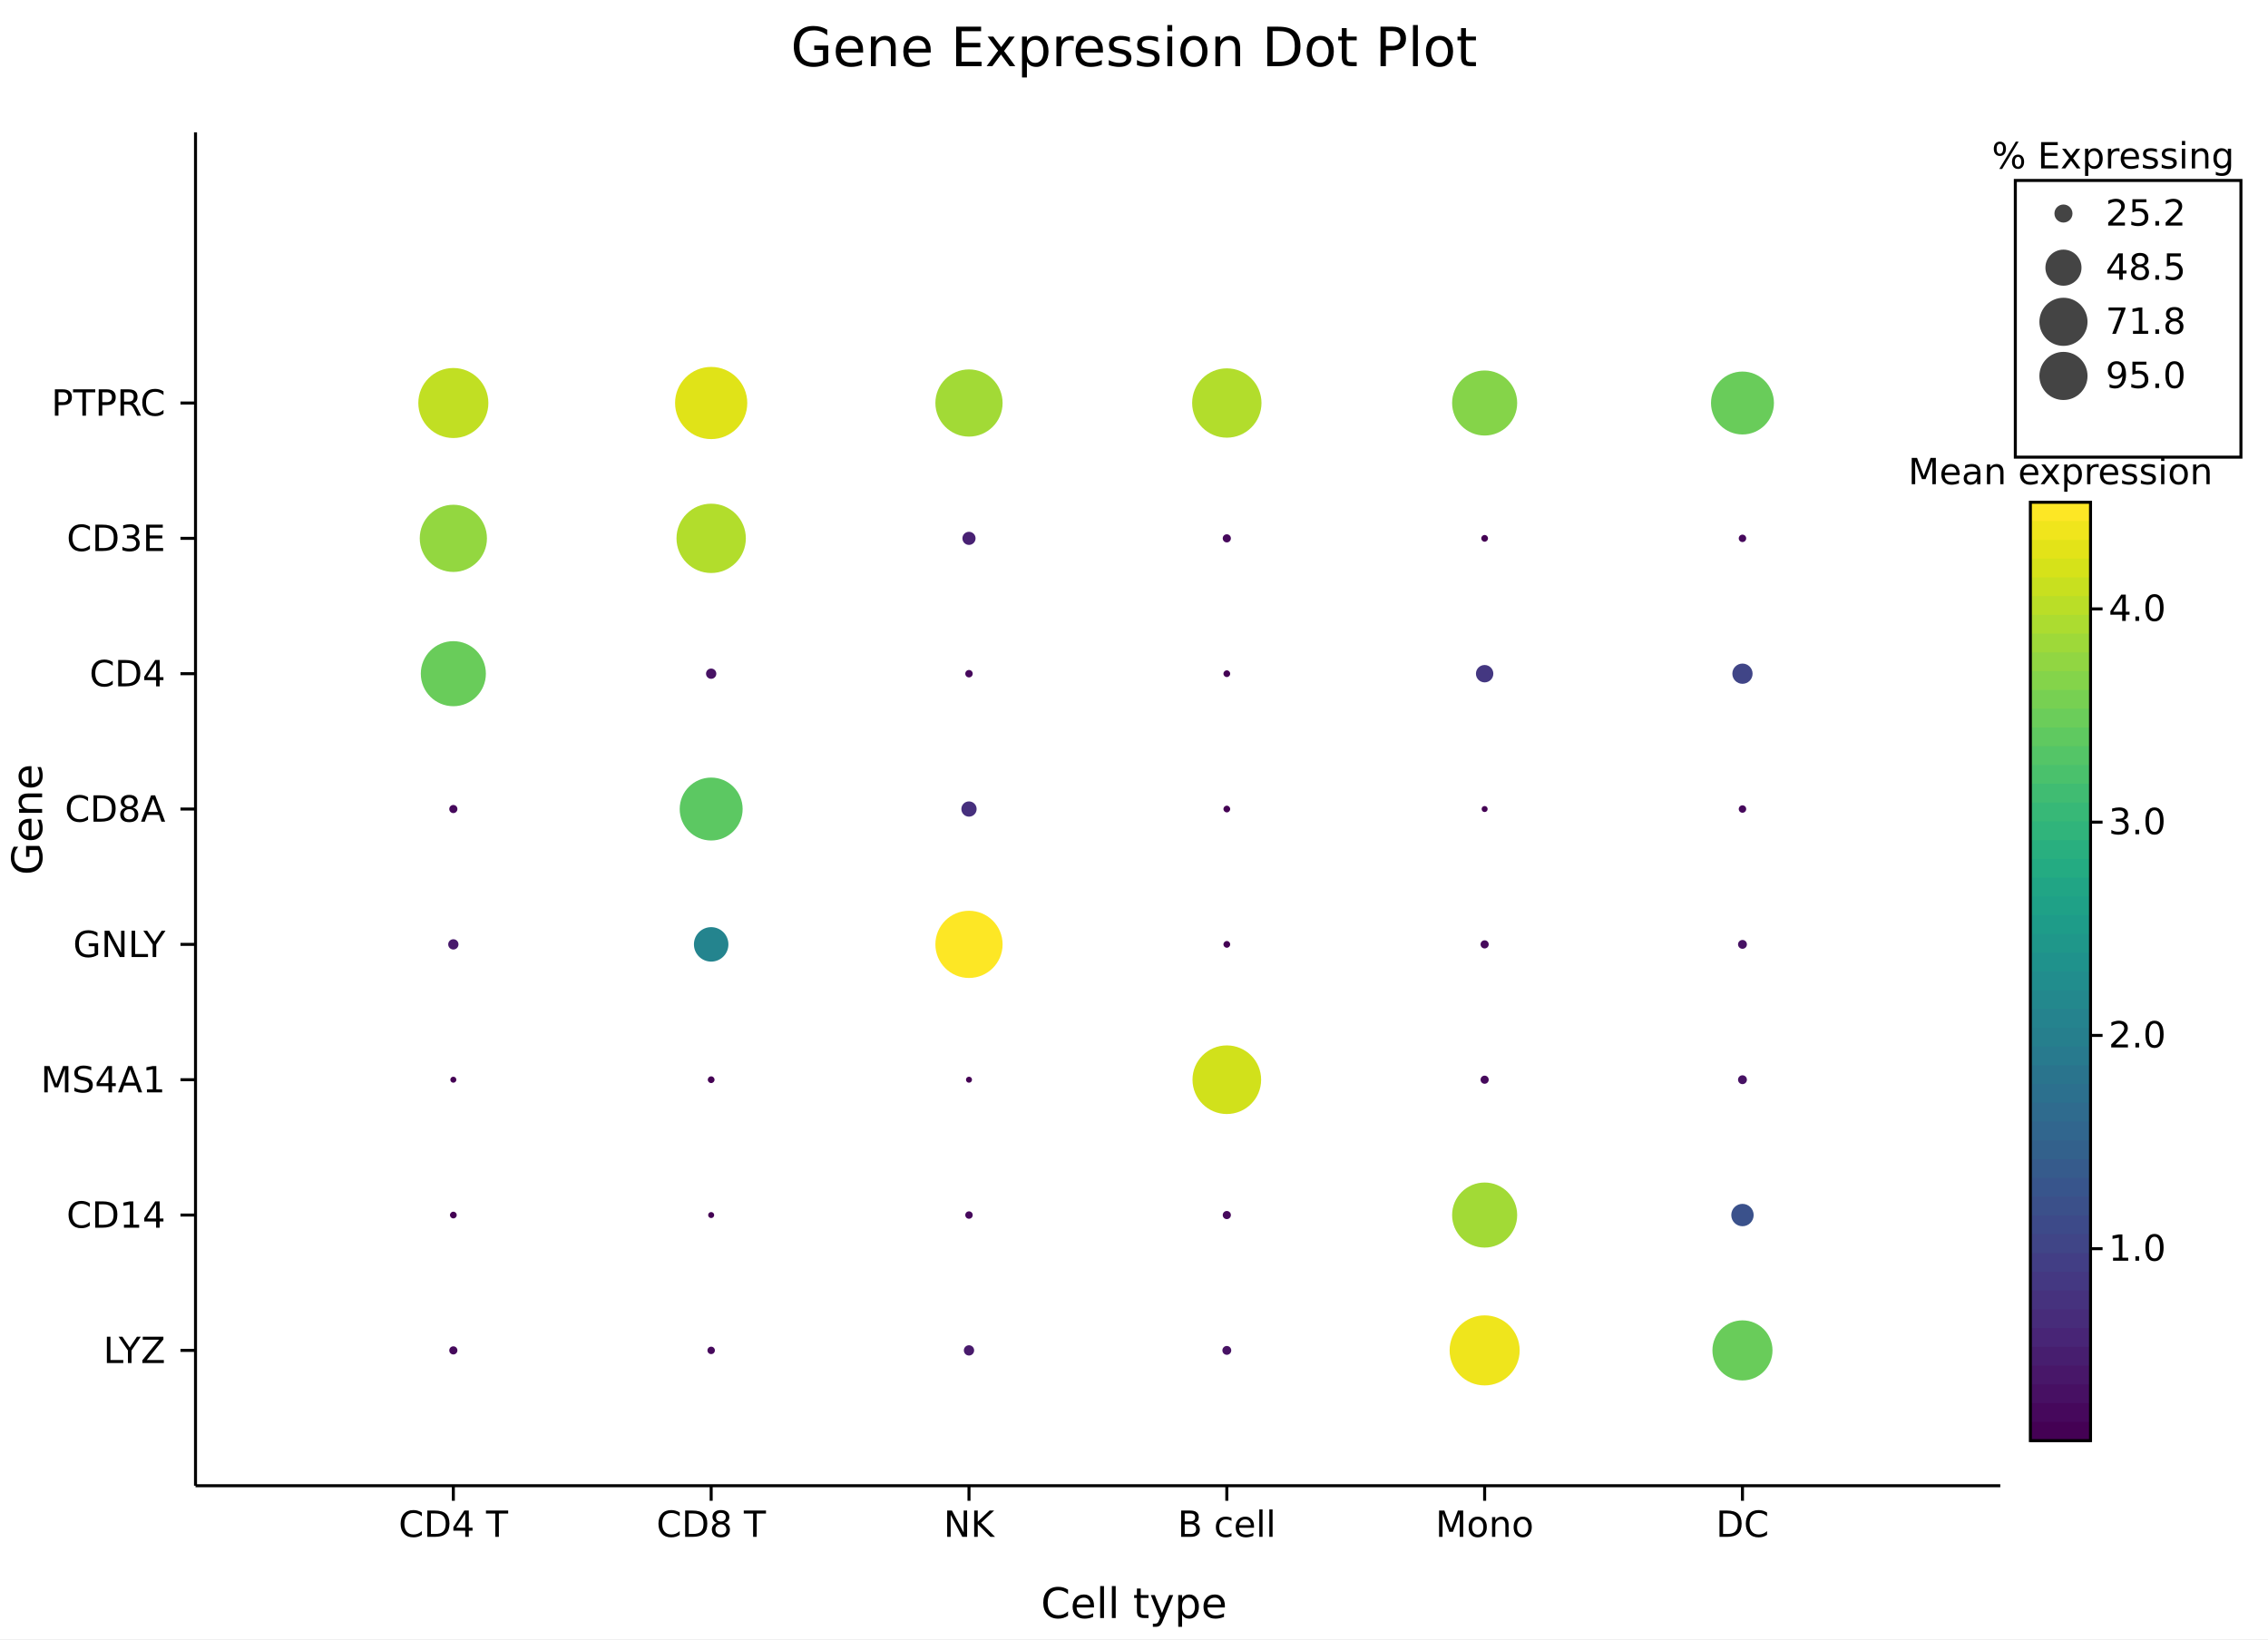
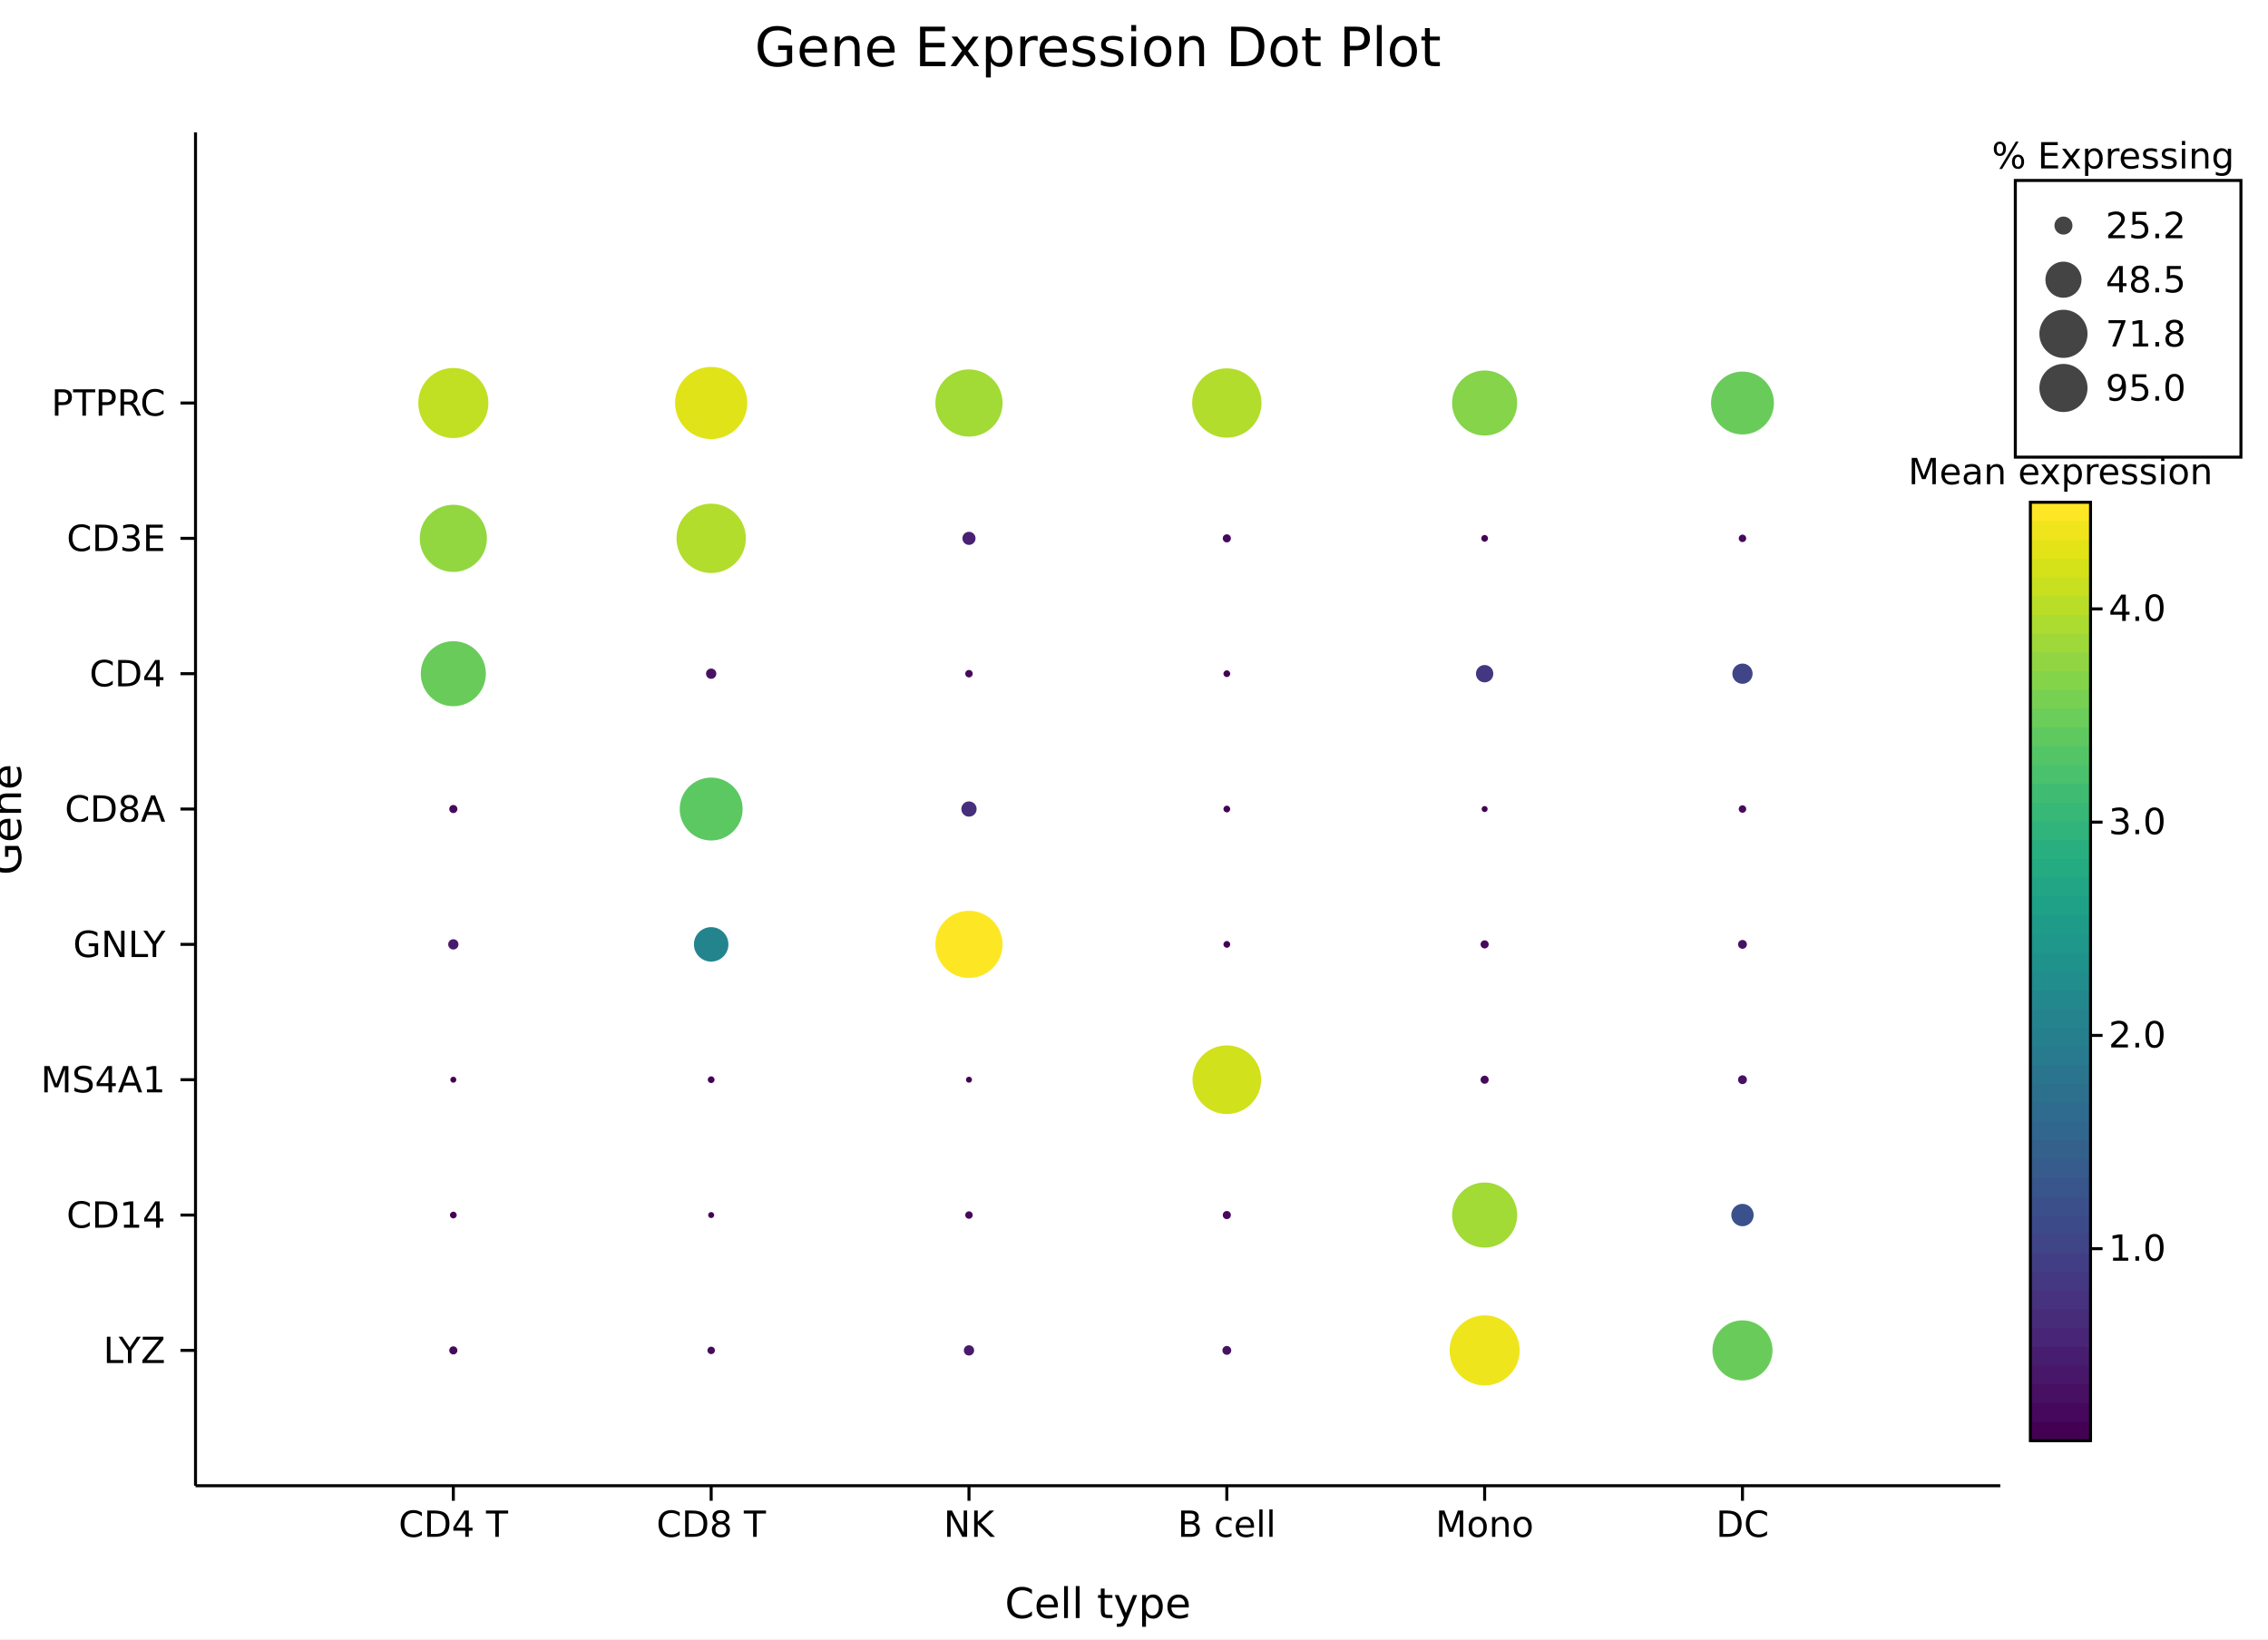
<svg xmlns="http://www.w3.org/2000/svg" width="754" height="545" font-family="DejaVu Sans, Liberation Sans, Arial, sans-serif" fill="black">
  <rect width="100%" height="100%" fill="white" />
-   <line x1="65" y1="494" x2="665" y2="494" stroke="black" stroke-width="1" />
-   <line x1="65" y1="44" x2="65" y2="494" stroke="black" stroke-width="1" />
+   <line x1="65" y1="494" x2="665" y2="494" stroke="#000000" stroke-width="1" />
+   <line x1="65" y1="44" x2="65" y2="494" stroke="#000000" stroke-width="1" />
  <text x="55" y="453.2" font-size="12" text-anchor="end">LYZ</text>
-   <line x1="60" y1="449" x2="65" y2="449" stroke="black" stroke-width="1" />
+   <line x1="60" y1="449" x2="65" y2="449" stroke="#000000" stroke-width="1" />
  <text x="55" y="408.2" font-size="12" text-anchor="end">CD14</text>
-   <line x1="60" y1="404" x2="65" y2="404" stroke="black" stroke-width="1" />
+   <line x1="60" y1="404" x2="65" y2="404" stroke="#000000" stroke-width="1" />
  <text x="55" y="363.2" font-size="12" text-anchor="end">MS4A1</text>
-   <line x1="60" y1="359" x2="65" y2="359" stroke="black" stroke-width="1" />
+   <line x1="60" y1="359" x2="65" y2="359" stroke="#000000" stroke-width="1" />
  <text x="55" y="318.2" font-size="12" text-anchor="end">GNLY</text>
-   <line x1="60" y1="314" x2="65" y2="314" stroke="black" stroke-width="1" />
+   <line x1="60" y1="314" x2="65" y2="314" stroke="#000000" stroke-width="1" />
  <text x="55" y="273.2" font-size="12" text-anchor="end">CD8A</text>
-   <line x1="60" y1="269" x2="65" y2="269" stroke="black" stroke-width="1" />
+   <line x1="60" y1="269" x2="65" y2="269" stroke="#000000" stroke-width="1" />
  <text x="55" y="228.2" font-size="12" text-anchor="end">CD4</text>
-   <line x1="60" y1="224" x2="65" y2="224" stroke="black" stroke-width="1" />
+   <line x1="60" y1="224" x2="65" y2="224" stroke="#000000" stroke-width="1" />
  <text x="55" y="183.2" font-size="12" text-anchor="end">CD3E</text>
-   <line x1="60" y1="179" x2="65" y2="179" stroke="black" stroke-width="1" />
+   <line x1="60" y1="179" x2="65" y2="179" stroke="#000000" stroke-width="1" />
  <text x="55" y="138.2" font-size="12" text-anchor="end">PTPRC</text>
-   <line x1="60" y1="134" x2="65" y2="134" stroke="black" stroke-width="1" />
-   <text x="150.714" y="511" font-size="12" text-anchor="middle">CD4 T</text>
-   <line x1="150.714" y1="494" x2="150.714" y2="499" stroke="black" stroke-width="1" />
-   <text x="236.429" y="511" font-size="12" text-anchor="middle">CD8 T</text>
-   <line x1="236.429" y1="494" x2="236.429" y2="499" stroke="black" stroke-width="1" />
-   <text x="322.143" y="511" font-size="12" text-anchor="middle">NK</text>
-   <line x1="322.143" y1="494" x2="322.143" y2="499" stroke="black" stroke-width="1" />
-   <text x="407.857" y="511" font-size="12" text-anchor="middle">B cell</text>
-   <line x1="407.857" y1="494" x2="407.857" y2="499" stroke="black" stroke-width="1" />
-   <text x="493.571" y="511" font-size="12" text-anchor="middle">Mono</text>
-   <line x1="493.571" y1="494" x2="493.571" y2="499" stroke="black" stroke-width="1" />
-   <text x="579.286" y="511" font-size="12" text-anchor="middle">DC</text>
-   <line x1="579.286" y1="494" x2="579.286" y2="499" stroke="black" stroke-width="1" />
-   <text x="377" y="538" font-size="14" text-anchor="middle">Cell type</text>
-   <text x="14" y="272.5" font-size="14" text-anchor="middle" transform="rotate(-90,14,272.5)">Gene</text>
-   <text x="377" y="22" font-size="18" text-anchor="middle">Gene Expression Dot Plot</text>
-   <circle cx="150.714" cy="134" r="11.645" fill="rgb(193,223,35)" />
-   <circle cx="236.429" cy="134" r="12" fill="rgb(224,227,24)" />
-   <circle cx="322.143" cy="134" r="11.172" fill="rgb(162,218,54)" />
-   <circle cx="407.857" cy="134" r="11.527" fill="rgb(178,221,44)" />
-   <circle cx="493.571" cy="134" r="10.817" fill="rgb(133,212,73)" />
-   <circle cx="579.286" cy="134" r="10.462" fill="rgb(105,204,90)" />
-   <circle cx="150.714" cy="179" r="11.172" fill="rgb(147,215,64)" />
-   <circle cx="236.429" cy="179" r="11.527" fill="rgb(178,221,44)" />
-   <circle cx="322.143" cy="179" r="2.183" fill="rgb(72,33,115)" />
-   <circle cx="407.857" cy="179" r="1.355" fill="rgb(70,9,92)" />
-   <circle cx="493.571" cy="179" r="1.118" fill="rgb(68,1,84)" />
-   <circle cx="579.286" cy="179" r="1.237" fill="rgb(70,9,92)" />
-   <circle cx="150.714" cy="224" r="10.817" fill="rgb(105,204,90)" />
-   <circle cx="236.429" cy="224" r="1.71" fill="rgb(71,18,100)" />
-   <circle cx="322.143" cy="224" r="1.237" fill="rgb(70,9,92)" />
-   <circle cx="407.857" cy="224" r="1.118" fill="rgb(68,1,84)" />
-   <circle cx="493.571" cy="224" r="2.892" fill="rgb(68,55,129)" />
-   <circle cx="579.286" cy="224" r="3.366" fill="rgb(64,69,135)" />
-   <circle cx="150.714" cy="269" r="1.355" fill="rgb(70,9,92)" />
-   <circle cx="236.429" cy="269" r="10.462" fill="rgb(92,200,98)" />
-   <circle cx="322.143" cy="269" r="2.538" fill="rgb(70,47,125)" />
-   <circle cx="407.857" cy="269" r="1.118" fill="rgb(68,1,84)" />
-   <circle cx="493.571" cy="269" r="1" fill="rgb(68,1,84)" />
-   <circle cx="579.286" cy="269" r="1.237" fill="rgb(70,9,92)" />
-   <circle cx="150.714" cy="314" r="1.71" fill="rgb(72,26,108)" />
-   <circle cx="236.429" cy="314" r="5.731" fill="rgb(36,132,142)" />
-   <circle cx="322.143" cy="314" r="11.172" fill="rgb(253,231,37)" />
-   <circle cx="407.857" cy="314" r="1.118" fill="rgb(68,1,84)" />
-   <circle cx="493.571" cy="314" r="1.355" fill="rgb(70,9,92)" />
-   <circle cx="579.286" cy="314" r="1.473" fill="rgb(71,18,100)" />
-   <circle cx="150.714" cy="359" r="1" fill="rgb(68,1,84)" />
-   <circle cx="236.429" cy="359" r="1.118" fill="rgb(68,1,84)" />
-   <circle cx="322.143" cy="359" r="1" fill="rgb(68,1,84)" />
-   <circle cx="407.857" cy="359" r="11.409" fill="rgb(209,225,27)" />
-   <circle cx="493.571" cy="359" r="1.355" fill="rgb(70,9,92)" />
-   <circle cx="579.286" cy="359" r="1.473" fill="rgb(71,18,100)" />
-   <circle cx="150.714" cy="404" r="1.118" fill="rgb(68,1,84)" />
-   <circle cx="236.429" cy="404" r="1" fill="rgb(68,1,84)" />
-   <circle cx="322.143" cy="404" r="1.237" fill="rgb(70,9,92)" />
-   <circle cx="407.857" cy="404" r="1.355" fill="rgb(70,9,92)" />
-   <circle cx="493.571" cy="404" r="10.817" fill="rgb(162,218,54)" />
-   <circle cx="579.286" cy="404" r="3.72" fill="rgb(58,81,139)" />
-   <circle cx="150.714" cy="449" r="1.355" fill="rgb(70,9,92)" />
-   <circle cx="236.429" cy="449" r="1.237" fill="rgb(70,9,92)" />
-   <circle cx="322.143" cy="449" r="1.71" fill="rgb(72,26,108)" />
-   <circle cx="407.857" cy="449" r="1.473" fill="rgb(71,18,100)" />
-   <circle cx="493.571" cy="449" r="11.645" fill="rgb(239,229,28)" />
-   <circle cx="579.286" cy="449" r="9.989" fill="rgb(105,204,90)" />
-   <rect x="670" y="60" width="75" height="92" fill="white" />
-   <rect x="670" y="60" width="75" height="92" fill="none" stroke="black" stroke-width="1" />
+   <line x1="60" y1="134" x2="65" y2="134" stroke="#000000" stroke-width="1" />
+   <text x="150.71" y="511" font-size="12" text-anchor="middle">CD4 T</text>
+   <line x1="150.71" y1="494" x2="150.71" y2="499" stroke="#000000" stroke-width="1" />
+   <text x="236.43" y="511" font-size="12" text-anchor="middle">CD8 T</text>
+   <line x1="236.43" y1="494" x2="236.43" y2="499" stroke="#000000" stroke-width="1" />
+   <text x="322.14" y="511" font-size="12" text-anchor="middle">NK</text>
+   <line x1="322.14" y1="494" x2="322.14" y2="499" stroke="#000000" stroke-width="1" />
+   <text x="407.86" y="511" font-size="12" text-anchor="middle">B cell</text>
+   <line x1="407.86" y1="494" x2="407.86" y2="499" stroke="#000000" stroke-width="1" />
+   <text x="493.57" y="511" font-size="12" text-anchor="middle">Mono</text>
+   <line x1="493.57" y1="494" x2="493.57" y2="499" stroke="#000000" stroke-width="1" />
+   <text x="579.29" y="511" font-size="12" text-anchor="middle">DC</text>
+   <line x1="579.29" y1="494" x2="579.29" y2="499" stroke="#000000" stroke-width="1" />
+   <text x="365" y="538" font-size="14" text-anchor="middle">Cell type</text>
+   <text x="7" y="272.5" font-size="14" text-anchor="middle" transform="rotate(-90,7,272.5)">Gene</text>
+   <text x="365" y="22" font-size="18" text-anchor="middle">Gene Expression Dot Plot</text>
+   <circle cx="150.71" cy="134" r="11.65" fill="#c1df23" />
+   <circle cx="236.43" cy="134" r="12" fill="#e0e318" />
+   <circle cx="322.14" cy="134" r="11.17" fill="#a2da36" />
+   <circle cx="407.86" cy="134" r="11.53" fill="#b2dd2c" />
+   <circle cx="493.57" cy="134" r="10.82" fill="#85d449" />
+   <circle cx="579.29" cy="134" r="10.46" fill="#69cc5a" />
+   <circle cx="150.71" cy="179" r="11.17" fill="#93d740" />
+   <circle cx="236.43" cy="179" r="11.53" fill="#b2dd2c" />
+   <circle cx="322.14" cy="179" r="2.18" fill="#482173" />
+   <circle cx="407.86" cy="179" r="1.35" fill="#46095c" />
+   <circle cx="493.57" cy="179" r="1.12" fill="#440154" />
+   <circle cx="579.29" cy="179" r="1.24" fill="#46095c" />
+   <circle cx="150.71" cy="224" r="10.82" fill="#69cc5a" />
+   <circle cx="236.43" cy="224" r="1.71" fill="#471264" />
+   <circle cx="322.14" cy="224" r="1.24" fill="#46095c" />
+   <circle cx="407.86" cy="224" r="1.12" fill="#440154" />
+   <circle cx="493.57" cy="224" r="2.89" fill="#443781" />
+   <circle cx="579.29" cy="224" r="3.37" fill="#404587" />
+   <circle cx="150.71" cy="269" r="1.35" fill="#46095c" />
+   <circle cx="236.43" cy="269" r="10.46" fill="#5cc862" />
+   <circle cx="322.14" cy="269" r="2.54" fill="#462f7d" />
+   <circle cx="407.86" cy="269" r="1.12" fill="#440154" />
+   <circle cx="493.57" cy="269" r="1" fill="#440154" />
+   <circle cx="579.29" cy="269" r="1.24" fill="#46095c" />
+   <circle cx="150.71" cy="314" r="1.71" fill="#481a6c" />
+   <circle cx="236.43" cy="314" r="5.73" fill="#24848e" />
+   <circle cx="322.14" cy="314" r="11.17" fill="#fde725" />
+   <circle cx="407.86" cy="314" r="1.12" fill="#440154" />
+   <circle cx="493.57" cy="314" r="1.35" fill="#46095c" />
+   <circle cx="579.29" cy="314" r="1.47" fill="#471264" />
+   <circle cx="150.71" cy="359" r="1" fill="#440154" />
+   <circle cx="236.43" cy="359" r="1.12" fill="#440154" />
+   <circle cx="322.14" cy="359" r="1" fill="#440154" />
+   <circle cx="407.86" cy="359" r="11.41" fill="#d1e11b" />
+   <circle cx="493.57" cy="359" r="1.35" fill="#46095c" />
+   <circle cx="579.29" cy="359" r="1.47" fill="#471264" />
+   <circle cx="150.71" cy="404" r="1.12" fill="#440154" />
+   <circle cx="236.43" cy="404" r="1" fill="#440154" />
+   <circle cx="322.14" cy="404" r="1.24" fill="#46095c" />
+   <circle cx="407.86" cy="404" r="1.35" fill="#46095c" />
+   <circle cx="493.57" cy="404" r="10.82" fill="#a2da36" />
+   <circle cx="579.29" cy="404" r="3.72" fill="#3a518b" />
+   <circle cx="150.71" cy="449" r="1.35" fill="#46095c" />
+   <circle cx="236.43" cy="449" r="1.24" fill="#46095c" />
+   <circle cx="322.14" cy="449" r="1.71" fill="#481a6c" />
+   <circle cx="407.86" cy="449" r="1.47" fill="#471264" />
+   <circle cx="493.57" cy="449" r="11.65" fill="#efe51c" />
+   <circle cx="579.29" cy="449" r="9.99" fill="#69cc5a" />
+   <rect x="670" y="60" width="75" height="92" fill="#ffffff" />
+   <rect x="670" y="60" width="75" height="92" fill="none" stroke="#000000" stroke-width="1" />
  <text x="702.5" y="56" font-size="12" text-anchor="middle">% Expressing</text>
-   <text x="700" y="75" font-size="12" text-anchor="start">25.2</text>
-   <circle cx="686" cy="71" r="3" fill="#444444" />
-   <text x="700" y="93" font-size="12" text-anchor="start">48.5</text>
-   <circle cx="686" cy="89" r="6" fill="#444444" />
-   <text x="700" y="111" font-size="12" text-anchor="start">71.8</text>
-   <circle cx="686" cy="107" r="8" fill="#444444" />
-   <text x="700" y="129" font-size="12" text-anchor="start">95.0</text>
-   <circle cx="686" cy="125" r="8" fill="#444444" />
+   <text x="700" y="79.2" font-size="12" text-anchor="start">25.2</text>
+   <circle cx="686" cy="75" r="3" fill="#444444" />
+   <text x="700" y="97.2" font-size="12" text-anchor="start">48.5</text>
+   <circle cx="686" cy="93" r="6" fill="#444444" />
+   <text x="700" y="115.2" font-size="12" text-anchor="start">71.8</text>
+   <circle cx="686" cy="111" r="8" fill="#444444" />
+   <text x="700" y="133.2" font-size="12" text-anchor="start">95.0</text>
+   <circle cx="686" cy="129" r="8" fill="#444444" />
  <text x="685" y="161" font-size="12" text-anchor="middle">Mean expression</text>
-   <rect x="675" y="167" width="20" height="6.74" fill="rgb(253,231,37)" />
-   <rect x="675" y="173.24" width="20" height="6.74" fill="rgb(240,229,28)" />
-   <rect x="675" y="179.48" width="20" height="6.74" fill="rgb(227,227,24)" />
-   <rect x="675" y="185.72" width="20" height="6.74" fill="rgb(214,226,25)" />
-   <rect x="675" y="191.96" width="20" height="6.74" fill="rgb(200,224,31)" />
-   <rect x="675" y="198.2" width="20" height="6.74" fill="rgb(186,222,39)" />
-   <rect x="675" y="204.44" width="20" height="6.74" fill="rgb(172,220,48)" />
-   <rect x="675" y="210.68" width="20" height="6.74" fill="rgb(158,217,57)" />
-   <rect x="675" y="216.92" width="20" height="6.74" fill="rgb(145,214,66)" />
-   <rect x="675" y="223.16" width="20" height="6.74" fill="rgb(132,212,74)" />
-   <rect x="675" y="229.4" width="20" height="6.74" fill="rgb(119,208,82)" />
-   <rect x="675" y="235.64" width="20" height="6.74" fill="rgb(107,205,90)" />
-   <rect x="675" y="241.88" width="20" height="6.74" fill="rgb(95,201,96)" />
-   <rect x="675" y="248.12" width="20" height="6.74" fill="rgb(84,197,103)" />
-   <rect x="675" y="254.36" width="20" height="6.74" fill="rgb(74,193,108)" />
-   <rect x="675" y="260.6" width="20" height="6.74" fill="rgb(64,188,114)" />
-   <rect x="675" y="266.84" width="20" height="6.74" fill="rgb(55,184,119)" />
-   <rect x="675" y="273.08" width="20" height="6.74" fill="rgb(48,180,123)" />
-   <rect x="675" y="279.32" width="20" height="6.74" fill="rgb(41,175,127)" />
-   <rect x="675" y="285.56" width="20" height="6.74" fill="rgb(36,171,130)" />
-   <rect x="675" y="291.8" width="20" height="6.74" fill="rgb(33,165,133)" />
-   <rect x="675" y="298.04" width="20" height="6.74" fill="rgb(31,161,135)" />
-   <rect x="675" y="304.28" width="20" height="6.74" fill="rgb(30,156,137)" />
-   <rect x="675" y="310.52" width="20" height="6.74" fill="rgb(31,151,138)" />
-   <rect x="675" y="316.76" width="20" height="6.74" fill="rgb(31,146,140)" />
-   <rect x="675" y="323" width="20" height="6.74" fill="rgb(33,141,141)" />
-   <rect x="675" y="329.24" width="20" height="6.74" fill="rgb(35,136,141)" />
-   <rect x="675" y="335.48" width="20" height="6.74" fill="rgb(37,131,142)" />
-   <rect x="675" y="341.72" width="20" height="6.74" fill="rgb(38,127,141)" />
-   <rect x="675" y="347.96" width="20" height="6.74" fill="rgb(40,122,142)" />
-   <rect x="675" y="354.2" width="20" height="6.74" fill="rgb(42,116,141)" />
-   <rect x="675" y="360.44" width="20" height="6.74" fill="rgb(44,112,142)" />
-   <rect x="675" y="366.68" width="20" height="6.74" fill="rgb(47,107,142)" />
-   <rect x="675" y="372.92" width="20" height="6.74" fill="rgb(49,102,142)" />
-   <rect x="675" y="379.16" width="20" height="6.74" fill="rgb(51,97,140)" />
-   <rect x="675" y="385.4" width="20" height="6.74" fill="rgb(54,91,140)" />
-   <rect x="675" y="391.64" width="20" height="6.74" fill="rgb(56,85,140)" />
-   <rect x="675" y="397.88" width="20" height="6.74" fill="rgb(59,80,138)" />
-   <rect x="675" y="404.12" width="20" height="6.74" fill="rgb(61,74,137)" />
-   <rect x="675" y="410.36" width="20" height="6.74" fill="rgb(64,69,135)" />
-   <rect x="675" y="416.6" width="20" height="6.74" fill="rgb(66,62,133)" />
-   <rect x="675" y="422.84" width="20" height="6.74" fill="rgb(68,56,130)" />
-   <rect x="675" y="429.08" width="20" height="6.74" fill="rgb(70,50,126)" />
-   <rect x="675" y="435.32" width="20" height="6.74" fill="rgb(71,44,122)" />
-   <rect x="675" y="441.56" width="20" height="6.74" fill="rgb(72,37,118)" />
-   <rect x="675" y="447.8" width="20" height="6.74" fill="rgb(71,30,111)" />
-   <rect x="675" y="454.04" width="20" height="6.74" fill="rgb(72,23,105)" />
-   <rect x="675" y="460.28" width="20" height="6.74" fill="rgb(71,16,99)" />
-   <rect x="675" y="466.52" width="20" height="6.74" fill="rgb(70,8,92)" />
-   <rect x="675" y="472.76" width="20" height="6.74" fill="rgb(68,1,84)" />
-   <rect x="675" y="167" width="20" height="312" fill="none" stroke="black" stroke-width="1" />
-   <line x1="695" y1="415.182" x2="699" y2="415.182" stroke="black" stroke-width="1" />
-   <text x="701" y="419.182" font-size="12" text-anchor="start">1.0</text>
-   <line x1="695" y1="344.273" x2="699" y2="344.273" stroke="black" stroke-width="1" />
-   <text x="701" y="348.273" font-size="12" text-anchor="start">2.0</text>
-   <line x1="695" y1="273.364" x2="699" y2="273.364" stroke="black" stroke-width="1" />
-   <text x="701" y="277.364" font-size="12" text-anchor="start">3.0</text>
-   <line x1="695" y1="202.455" x2="699" y2="202.455" stroke="black" stroke-width="1" />
-   <text x="701" y="206.455" font-size="12" text-anchor="start">4.0</text>
+   <rect x="675" y="167" width="20" height="6.74" fill="#fde725" />
+   <rect x="675" y="173.24" width="20" height="6.74" fill="#f0e51c" />
+   <rect x="675" y="179.48" width="20" height="6.74" fill="#e3e318" />
+   <rect x="675" y="185.72" width="20" height="6.74" fill="#d6e219" />
+   <rect x="675" y="191.96" width="20" height="6.74" fill="#c8e01f" />
+   <rect x="675" y="198.2" width="20" height="6.74" fill="#bade27" />
+   <rect x="675" y="204.44" width="20" height="6.74" fill="#acdc30" />
+   <rect x="675" y="210.68" width="20" height="6.74" fill="#9ed939" />
+   <rect x="675" y="216.92" width="20" height="6.74" fill="#91d642" />
+   <rect x="675" y="223.16" width="20" height="6.74" fill="#84d44a" />
+   <rect x="675" y="229.4" width="20" height="6.74" fill="#77d052" />
+   <rect x="675" y="235.64" width="20" height="6.74" fill="#6bcd5a" />
+   <rect x="675" y="241.88" width="20" height="6.74" fill="#5fc960" />
+   <rect x="675" y="248.12" width="20" height="6.74" fill="#54c567" />
+   <rect x="675" y="254.36" width="20" height="6.74" fill="#4ac16c" />
+   <rect x="675" y="260.6" width="20" height="6.74" fill="#40bc72" />
+   <rect x="675" y="266.84" width="20" height="6.74" fill="#37b877" />
+   <rect x="675" y="273.08" width="20" height="6.74" fill="#30b47b" />
+   <rect x="675" y="279.32" width="20" height="6.74" fill="#29af7f" />
+   <rect x="675" y="285.56" width="20" height="6.74" fill="#24ab82" />
+   <rect x="675" y="291.8" width="20" height="6.74" fill="#21a585" />
+   <rect x="675" y="298.04" width="20" height="6.74" fill="#1fa187" />
+   <rect x="675" y="304.28" width="20" height="6.74" fill="#1e9c89" />
+   <rect x="675" y="310.52" width="20" height="6.74" fill="#1f978a" />
+   <rect x="675" y="316.76" width="20" height="6.74" fill="#1f928c" />
+   <rect x="675" y="323" width="20" height="6.74" fill="#218d8d" />
+   <rect x="675" y="329.24" width="20" height="6.74" fill="#23888d" />
+   <rect x="675" y="335.48" width="20" height="6.74" fill="#25838e" />
+   <rect x="675" y="341.72" width="20" height="6.74" fill="#267f8d" />
+   <rect x="675" y="347.96" width="20" height="6.74" fill="#287a8e" />
+   <rect x="675" y="354.2" width="20" height="6.74" fill="#2a748d" />
+   <rect x="675" y="360.44" width="20" height="6.74" fill="#2c708e" />
+   <rect x="675" y="366.68" width="20" height="6.74" fill="#2f6b8e" />
+   <rect x="675" y="372.92" width="20" height="6.74" fill="#31668e" />
+   <rect x="675" y="379.16" width="20" height="6.74" fill="#33618c" />
+   <rect x="675" y="385.4" width="20" height="6.74" fill="#365b8c" />
+   <rect x="675" y="391.64" width="20" height="6.74" fill="#38558c" />
+   <rect x="675" y="397.88" width="20" height="6.74" fill="#3b508a" />
+   <rect x="675" y="404.12" width="20" height="6.74" fill="#3d4a89" />
+   <rect x="675" y="410.36" width="20" height="6.74" fill="#404587" />
+   <rect x="675" y="416.6" width="20" height="6.74" fill="#423e85" />
+   <rect x="675" y="422.84" width="20" height="6.74" fill="#443882" />
+   <rect x="675" y="429.08" width="20" height="6.74" fill="#46327e" />
+   <rect x="675" y="435.32" width="20" height="6.74" fill="#472c7a" />
+   <rect x="675" y="441.56" width="20" height="6.74" fill="#482576" />
+   <rect x="675" y="447.8" width="20" height="6.74" fill="#471e6f" />
+   <rect x="675" y="454.04" width="20" height="6.74" fill="#481769" />
+   <rect x="675" y="460.28" width="20" height="6.74" fill="#471063" />
+   <rect x="675" y="466.52" width="20" height="6.74" fill="#46085c" />
+   <rect x="675" y="472.76" width="20" height="6.74" fill="#440154" />
+   <rect x="675" y="167" width="20" height="312" fill="none" stroke="#000000" stroke-width="1" />
+   <line x1="695" y1="415.18" x2="699" y2="415.18" stroke="#000000" stroke-width="1" />
+   <text x="701" y="419.18" font-size="12" text-anchor="start">1.0</text>
+   <line x1="695" y1="344.27" x2="699" y2="344.27" stroke="#000000" stroke-width="1" />
+   <text x="701" y="348.27" font-size="12" text-anchor="start">2.0</text>
+   <line x1="695" y1="273.36" x2="699" y2="273.36" stroke="#000000" stroke-width="1" />
+   <text x="701" y="277.36" font-size="12" text-anchor="start">3.0</text>
+   <line x1="695" y1="202.45" x2="699" y2="202.45" stroke="#000000" stroke-width="1" />
+   <text x="701" y="206.45" font-size="12" text-anchor="start">4.0</text>
</svg>
